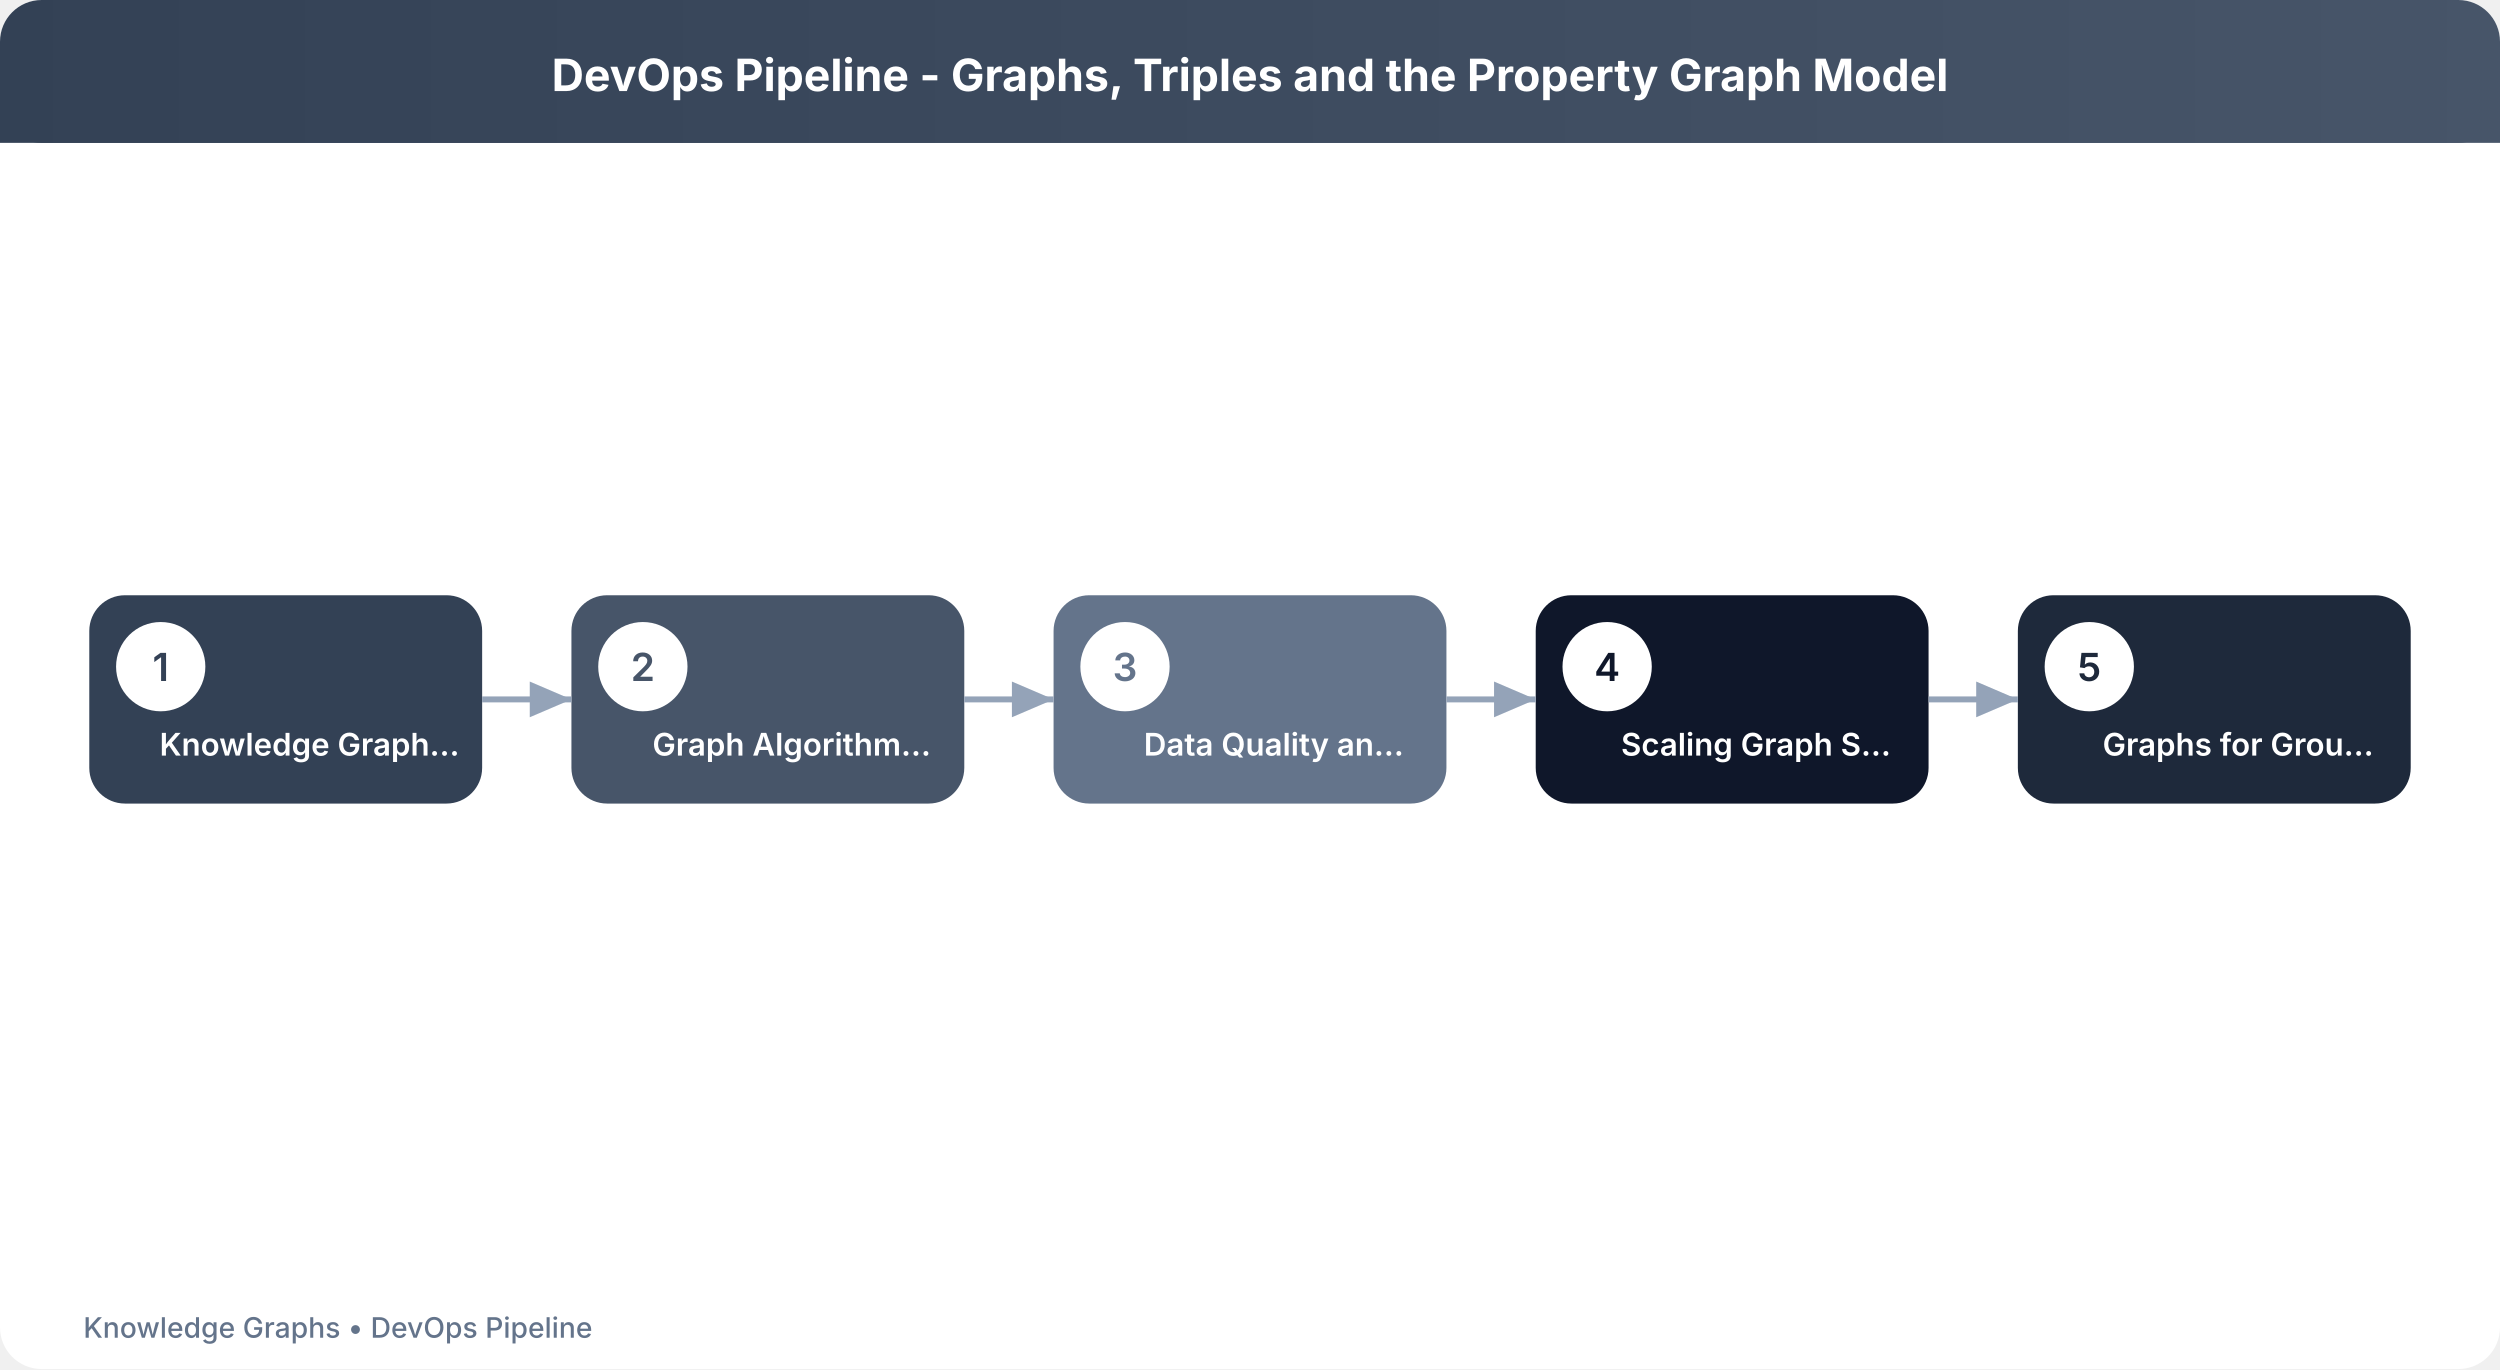
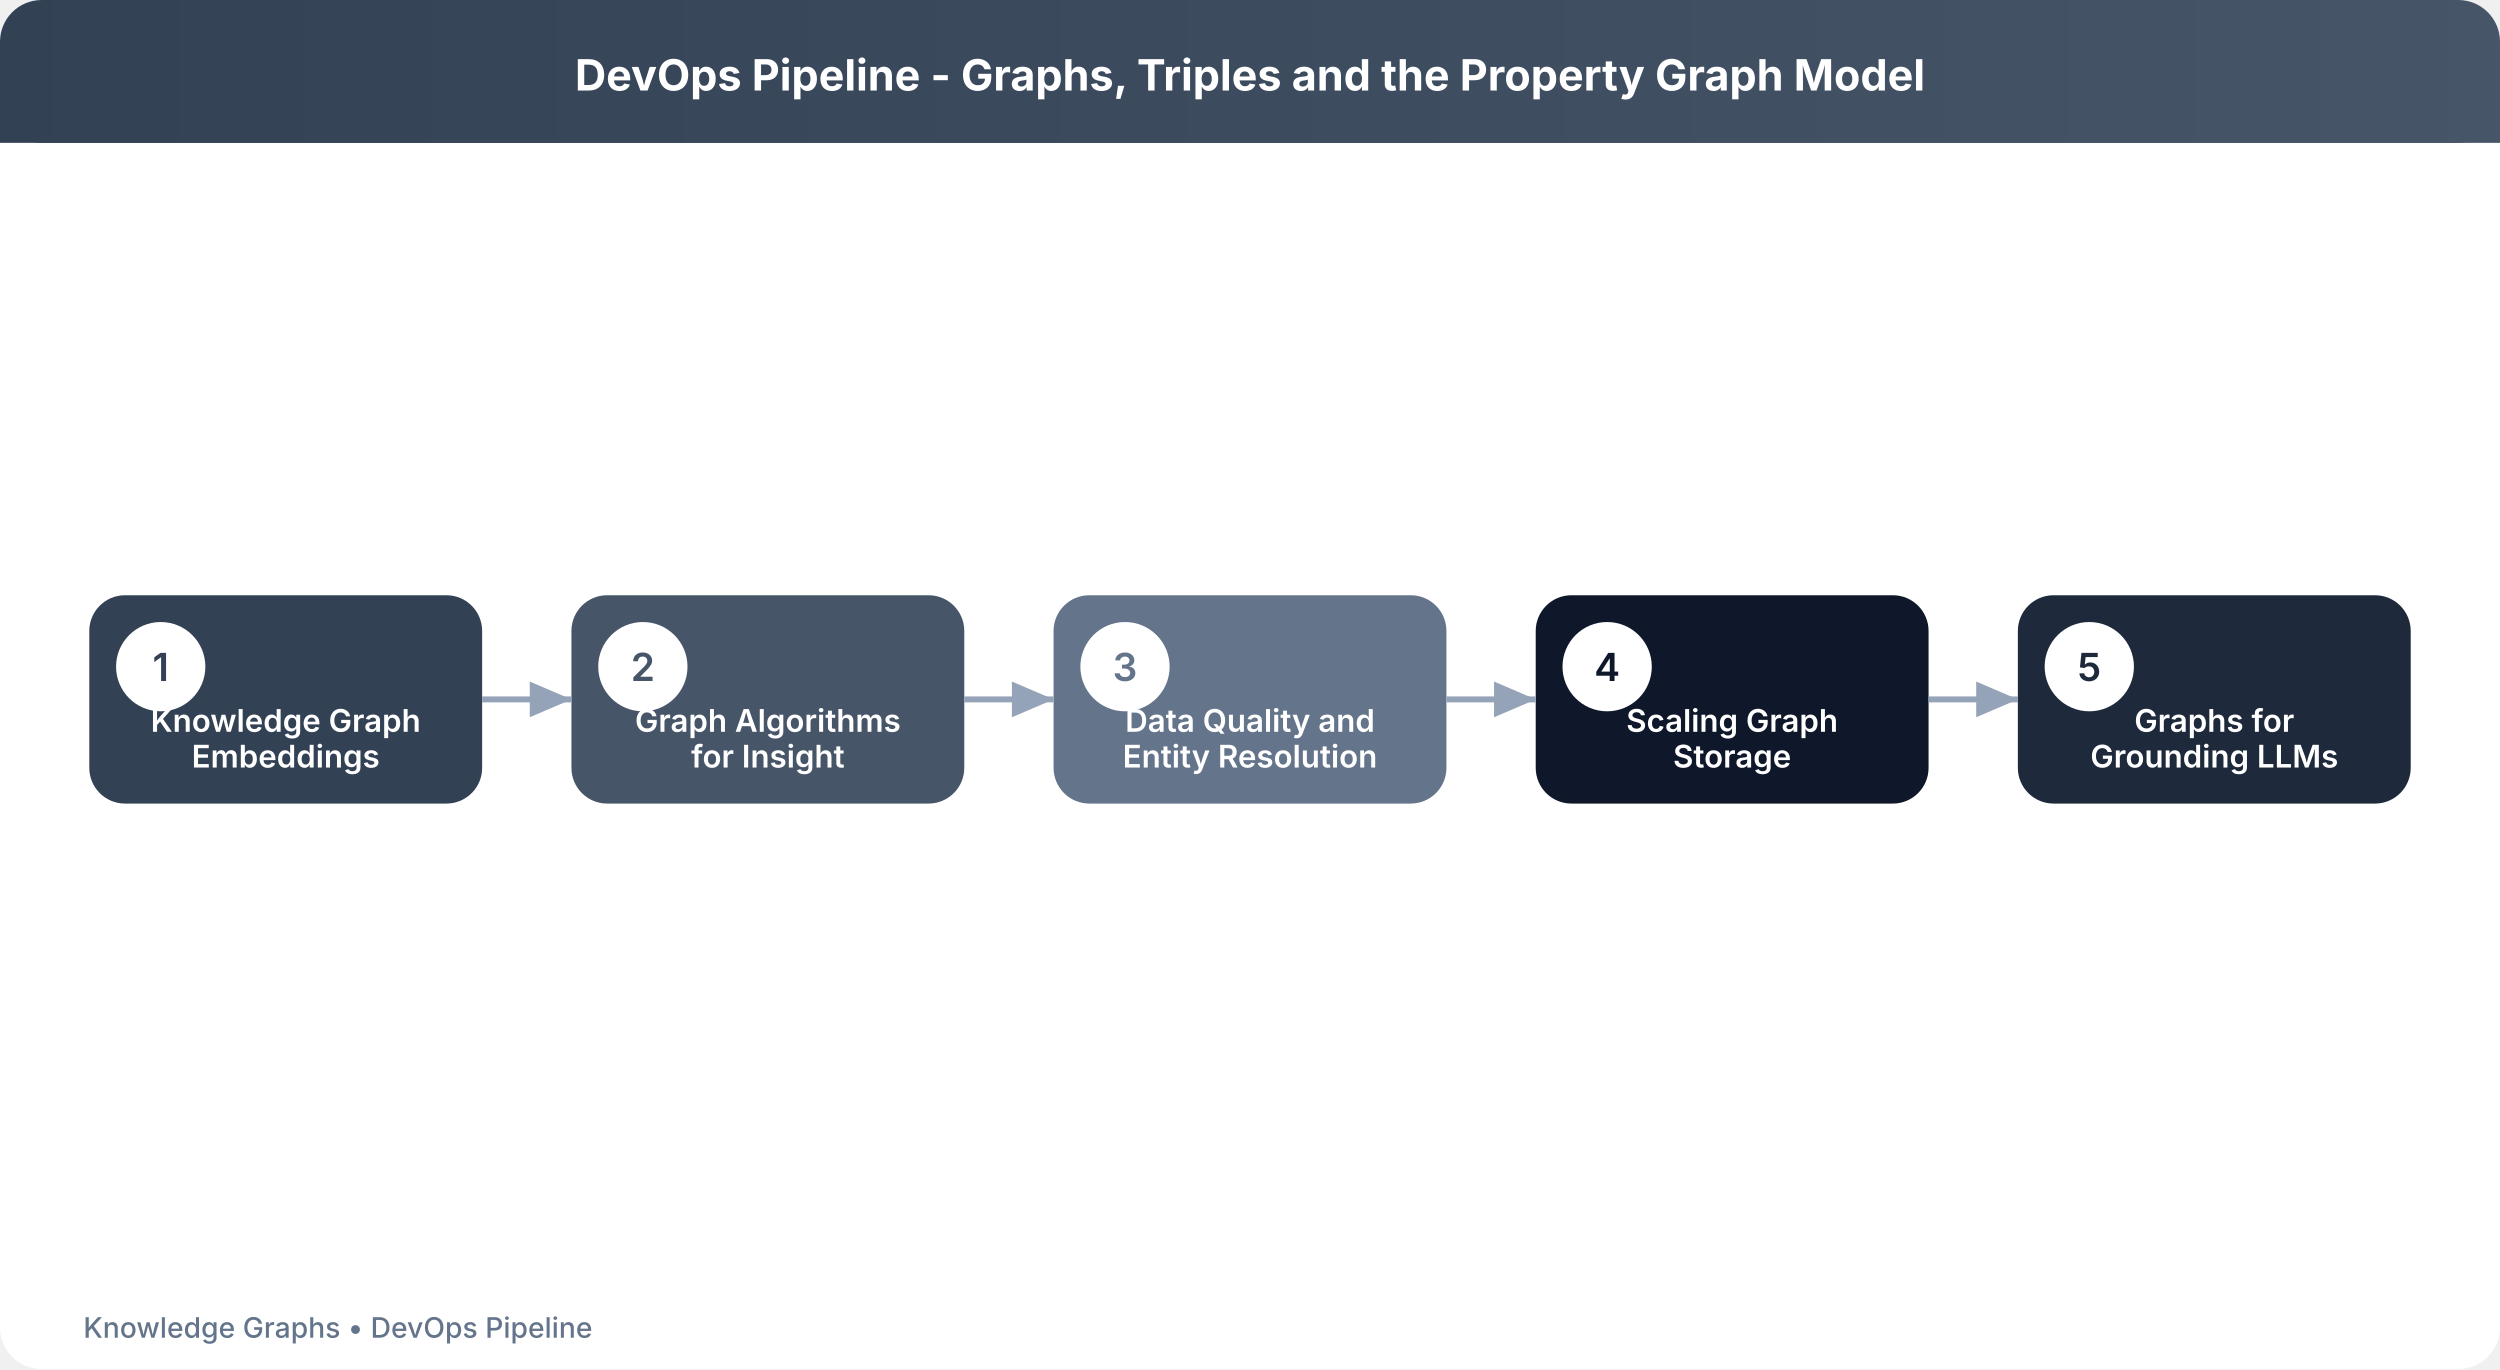
<svg xmlns="http://www.w3.org/2000/svg" width="840" height="460" data-tpl="steps" data-pal="6-0" viewBox="0 0 840 460" font-family="Inter, Segoe UI, Arial, sans-serif">
  <defs>
    <marker id="ar" markerWidth="9" markerHeight="9" refX="7" refY="3" orient="auto">
      <path d="M0,0 L7,3 L0,6 z" fill="#94a3b8" />
    </marker>
    <marker id="arw" markerWidth="9" markerHeight="9" refX="7" refY="3" orient="auto">
      <path d="M0,0 L7,3 L0,6 z" fill="#ffffff" />
    </marker>
    <filter id="sh" x="-20%" y="-20%" width="140%" height="140%">
      <feDropShadow dx="0" dy="2" stdDeviation="3" flood-color="#0f172a" flood-opacity="0.16" />
    </filter>
  </defs>
  <defs>
    <linearGradient id="bn66a618f" x1="0" y1="0" x2="1" y2="0">
      <stop offset="0" stop-color="#334155" />
      <stop offset="1" stop-color="#475569" />
    </linearGradient>
  </defs>
  <rect width="840" height="460" rx="14" fill="#ffffff" />
  <rect x="0" y="0" width="840" height="48" rx="14" fill="url(#bn66a618f)" />
  <rect x="0" y="32" width="840" height="16" fill="url(#bn66a618f)" />
-   <text x="420" y="25" text-anchor="middle" font-size="15" font-weight="700" fill="#ffffff" dominant-baseline="middle">DevOps Pipeline - Graphs, Triples and the Property Graph Model</text>
+   <text x="420" y="25" text-anchor="middle" font-size="14.5" font-weight="700" fill="#ffffff" dominant-baseline="middle">DevOps Pipeline - Graphs, Triples and the Property Graph Model</text>
  <rect x="30" y="200" width="132" height="70" rx="12" fill="#334155" />
  <circle cx="54" cy="224" r="15" fill="#ffffff" />
  <text x="54" y="224" text-anchor="middle" font-size="13" font-weight="600" fill="#334155" dominant-baseline="middle">1</text>
-   <text x="104" y="250" text-anchor="middle" font-size="10.5" font-weight="600" fill="#fff" dominant-baseline="middle">Knowledge Graph…</text>
+   <text x="96" y="242" text-anchor="middle" font-size="10.5" font-weight="600" fill="#fff" dominant-baseline="middle">Knowledge Graph</text>
+   <text x="96" y="254" text-anchor="middle" font-size="10.5" font-weight="600" fill="#fff" dominant-baseline="middle">Embeddings</text>
  <rect x="192" y="200" width="132" height="70" rx="12" fill="#475569" />
  <circle cx="216" cy="224" r="15" fill="#ffffff" />
  <text x="216" y="224" text-anchor="middle" font-size="13" font-weight="600" fill="#475569" dominant-baseline="middle">2</text>
-   <text x="266" y="250" text-anchor="middle" font-size="10.5" font-weight="600" fill="#fff" dominant-baseline="middle">Graph Algorithm…</text>
+   <text x="258" y="242" text-anchor="middle" font-size="10.5" font-weight="600" fill="#fff" dominant-baseline="middle">Graph Algorithms</text>
+   <text x="258" y="254" text-anchor="middle" font-size="10.5" font-weight="600" fill="#fff" dominant-baseline="middle">for Insight</text>
  <line x1="162" y1="235" x2="192" y2="235" stroke="#94a3b8" stroke-width="2" marker-end="url(#ar)" />
  <rect x="354" y="200" width="132" height="70" rx="12" fill="#64748b" />
  <circle cx="378" cy="224" r="15" fill="#ffffff" />
  <text x="378" y="224" text-anchor="middle" font-size="13" font-weight="600" fill="#64748b" dominant-baseline="middle">3</text>
-   <text x="428" y="250" text-anchor="middle" font-size="10.5" font-weight="600" fill="#fff" dominant-baseline="middle">Data Quality an…</text>
+   <text x="420" y="242" text-anchor="middle" font-size="10.5" font-weight="600" fill="#fff" dominant-baseline="middle">Data Quality and</text>
+   <text x="420" y="254" text-anchor="middle" font-size="10.5" font-weight="600" fill="#fff" dominant-baseline="middle">Entity Resolution</text>
  <line x1="324" y1="235" x2="354" y2="235" stroke="#94a3b8" stroke-width="2" marker-end="url(#ar)" />
  <rect x="516" y="200" width="132" height="70" rx="12" fill="#0f172a" />
  <circle cx="540" cy="224" r="15" fill="#ffffff" />
  <text x="540" y="224" text-anchor="middle" font-size="13" font-weight="600" fill="#0f172a" dominant-baseline="middle">4</text>
-   <text x="590" y="250" text-anchor="middle" font-size="10.5" font-weight="600" fill="#fff" dominant-baseline="middle">Scaling Graph S…</text>
+   <text x="582" y="242" text-anchor="middle" font-size="10.5" font-weight="600" fill="#fff" dominant-baseline="middle">Scaling Graph</text>
+   <text x="582" y="254" text-anchor="middle" font-size="10.5" font-weight="600" fill="#fff" dominant-baseline="middle">Storage</text>
  <line x1="486" y1="235" x2="516" y2="235" stroke="#94a3b8" stroke-width="2" marker-end="url(#ar)" />
  <rect x="678" y="200" width="132" height="70" rx="12" fill="#1e293b" />
  <circle cx="702" cy="224" r="15" fill="#ffffff" />
  <text x="702" y="224" text-anchor="middle" font-size="13" font-weight="600" fill="#1e293b" dominant-baseline="middle">5</text>
-   <text x="752" y="250" text-anchor="middle" font-size="10.5" font-weight="600" fill="#fff" dominant-baseline="middle">Graphs for Grou…</text>
+   <text x="744" y="242" text-anchor="middle" font-size="10.5" font-weight="600" fill="#fff" dominant-baseline="middle">Graphs for</text>
+   <text x="744" y="254" text-anchor="middle" font-size="10.5" font-weight="600" fill="#fff" dominant-baseline="middle">Grounding LLMs</text>
  <line x1="648" y1="235" x2="678" y2="235" stroke="#94a3b8" stroke-width="2" marker-end="url(#ar)" />
  <text x="28" y="446" text-anchor="start" font-size="9.5" font-weight="500" fill="#64748b" dominant-baseline="middle">Knowledge Graphs  •  DevOps Pipeline</text>
</svg>
